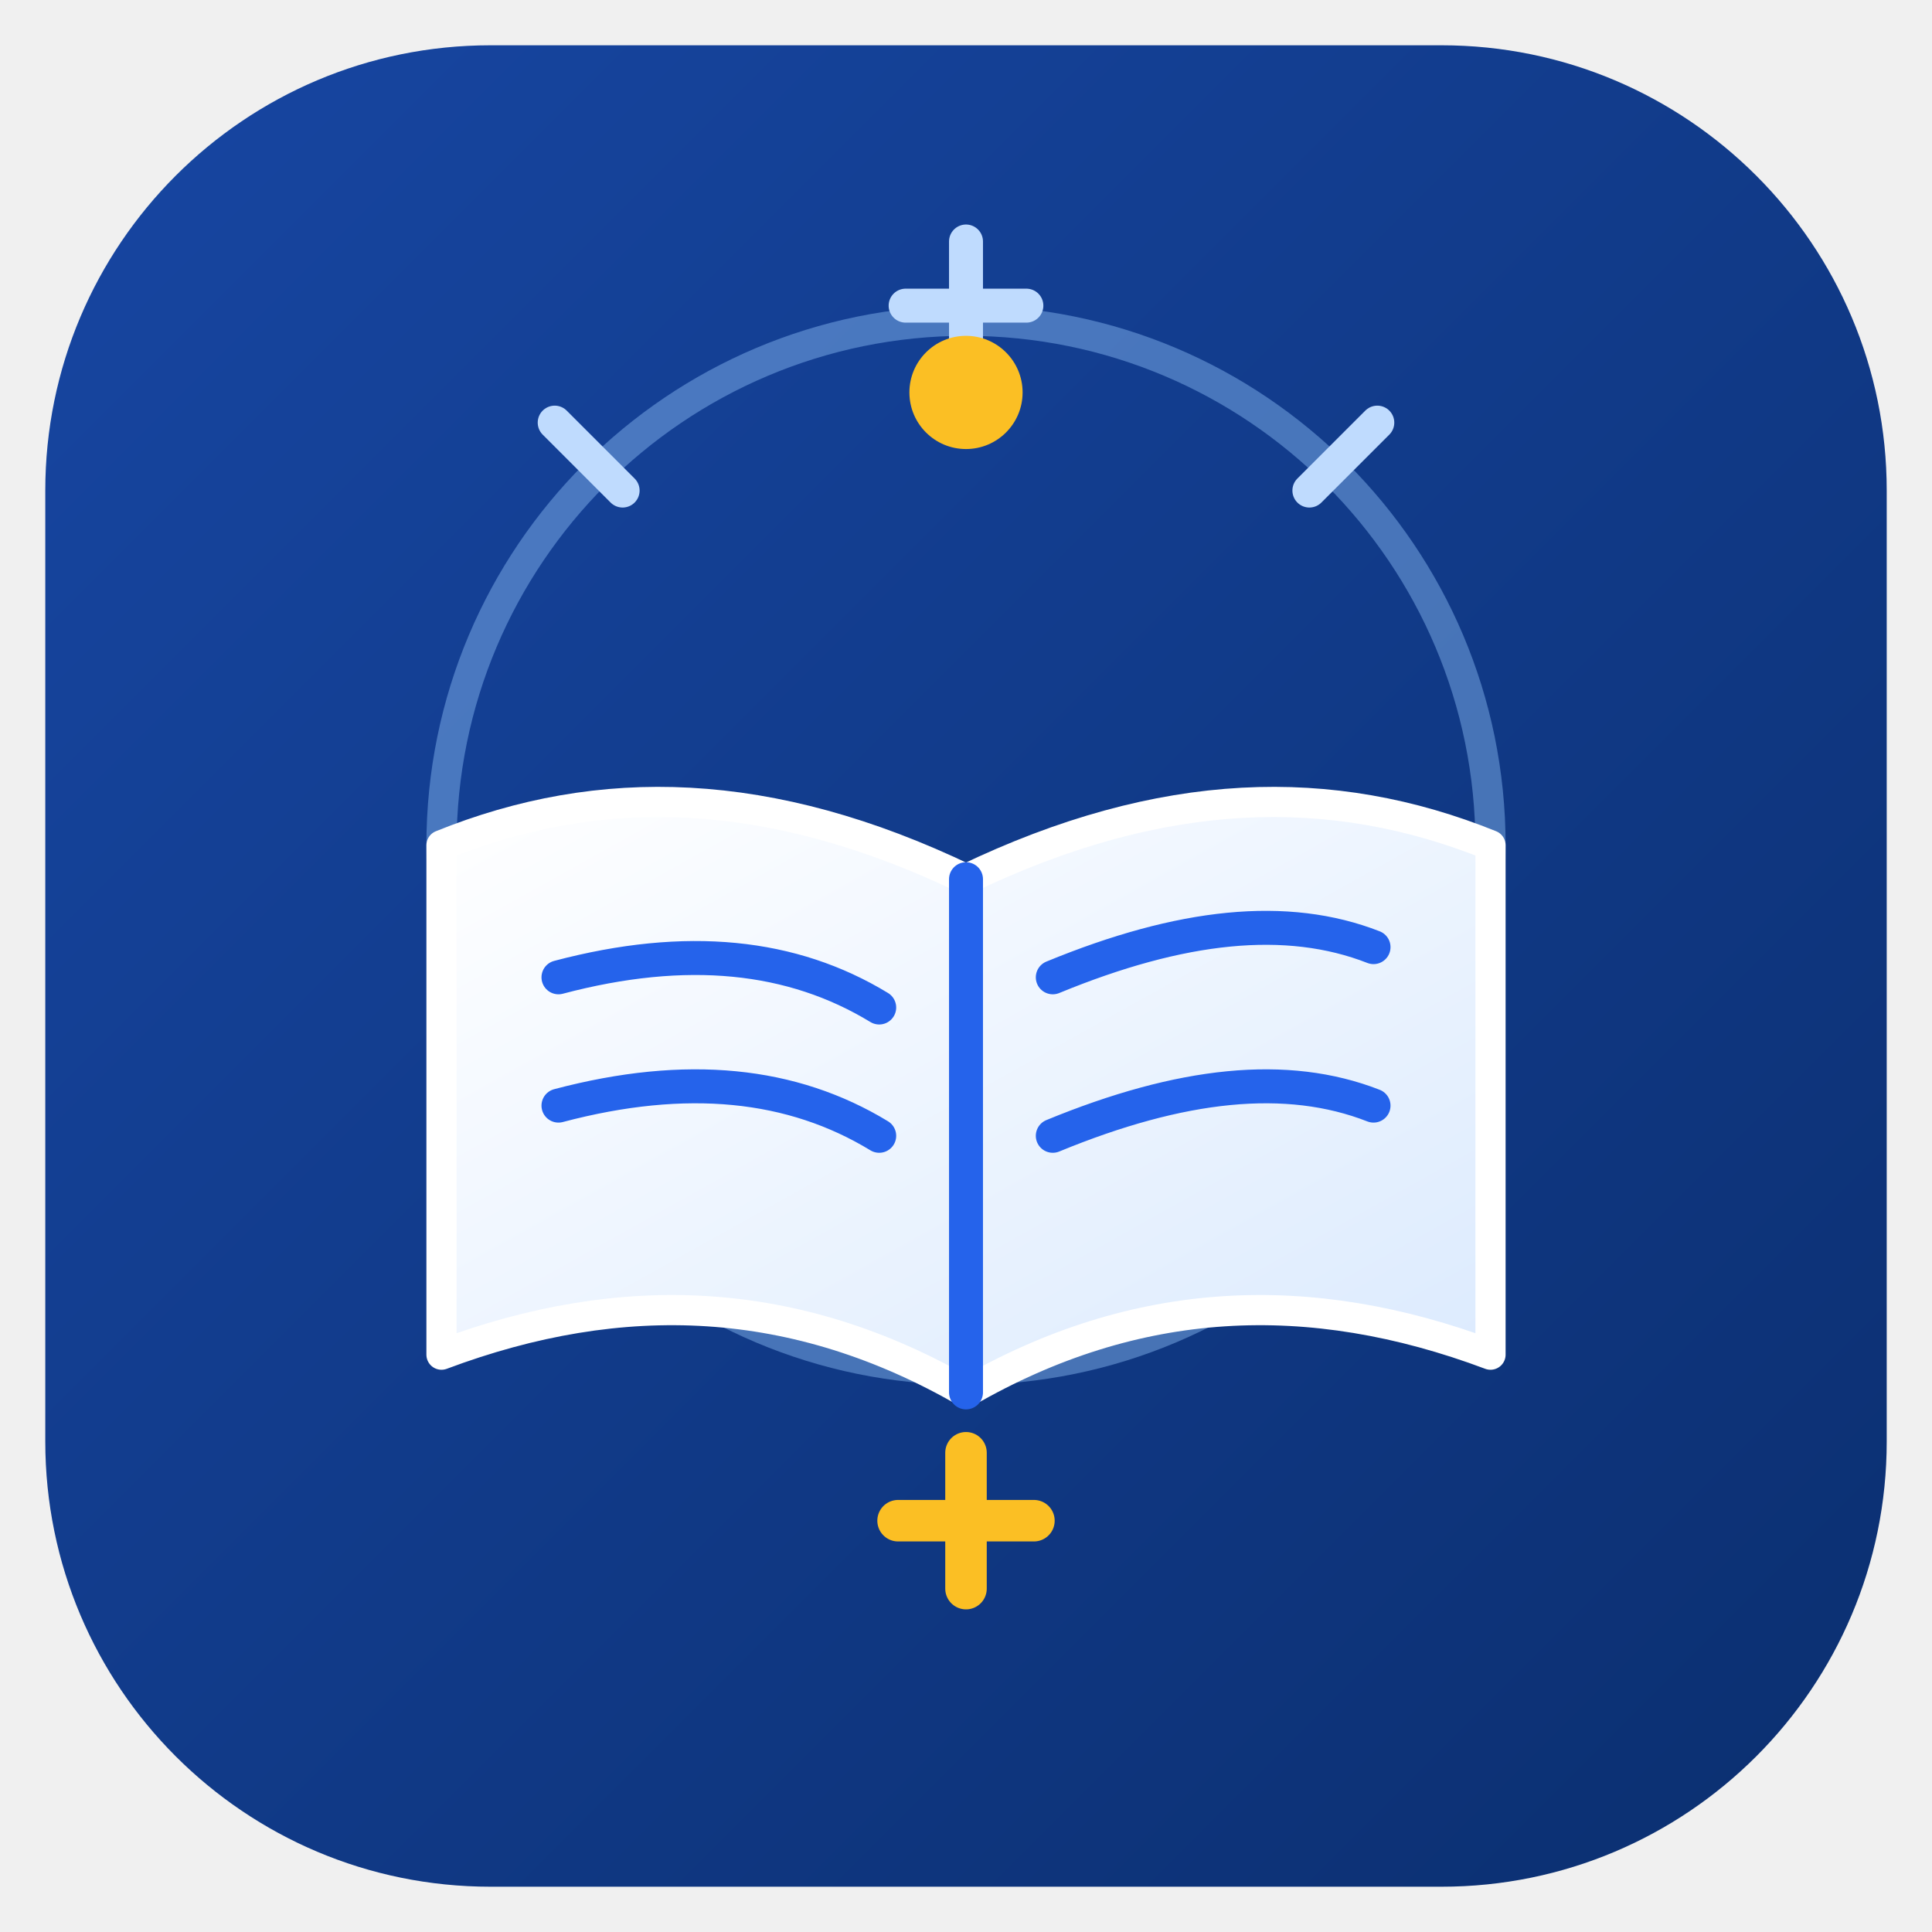
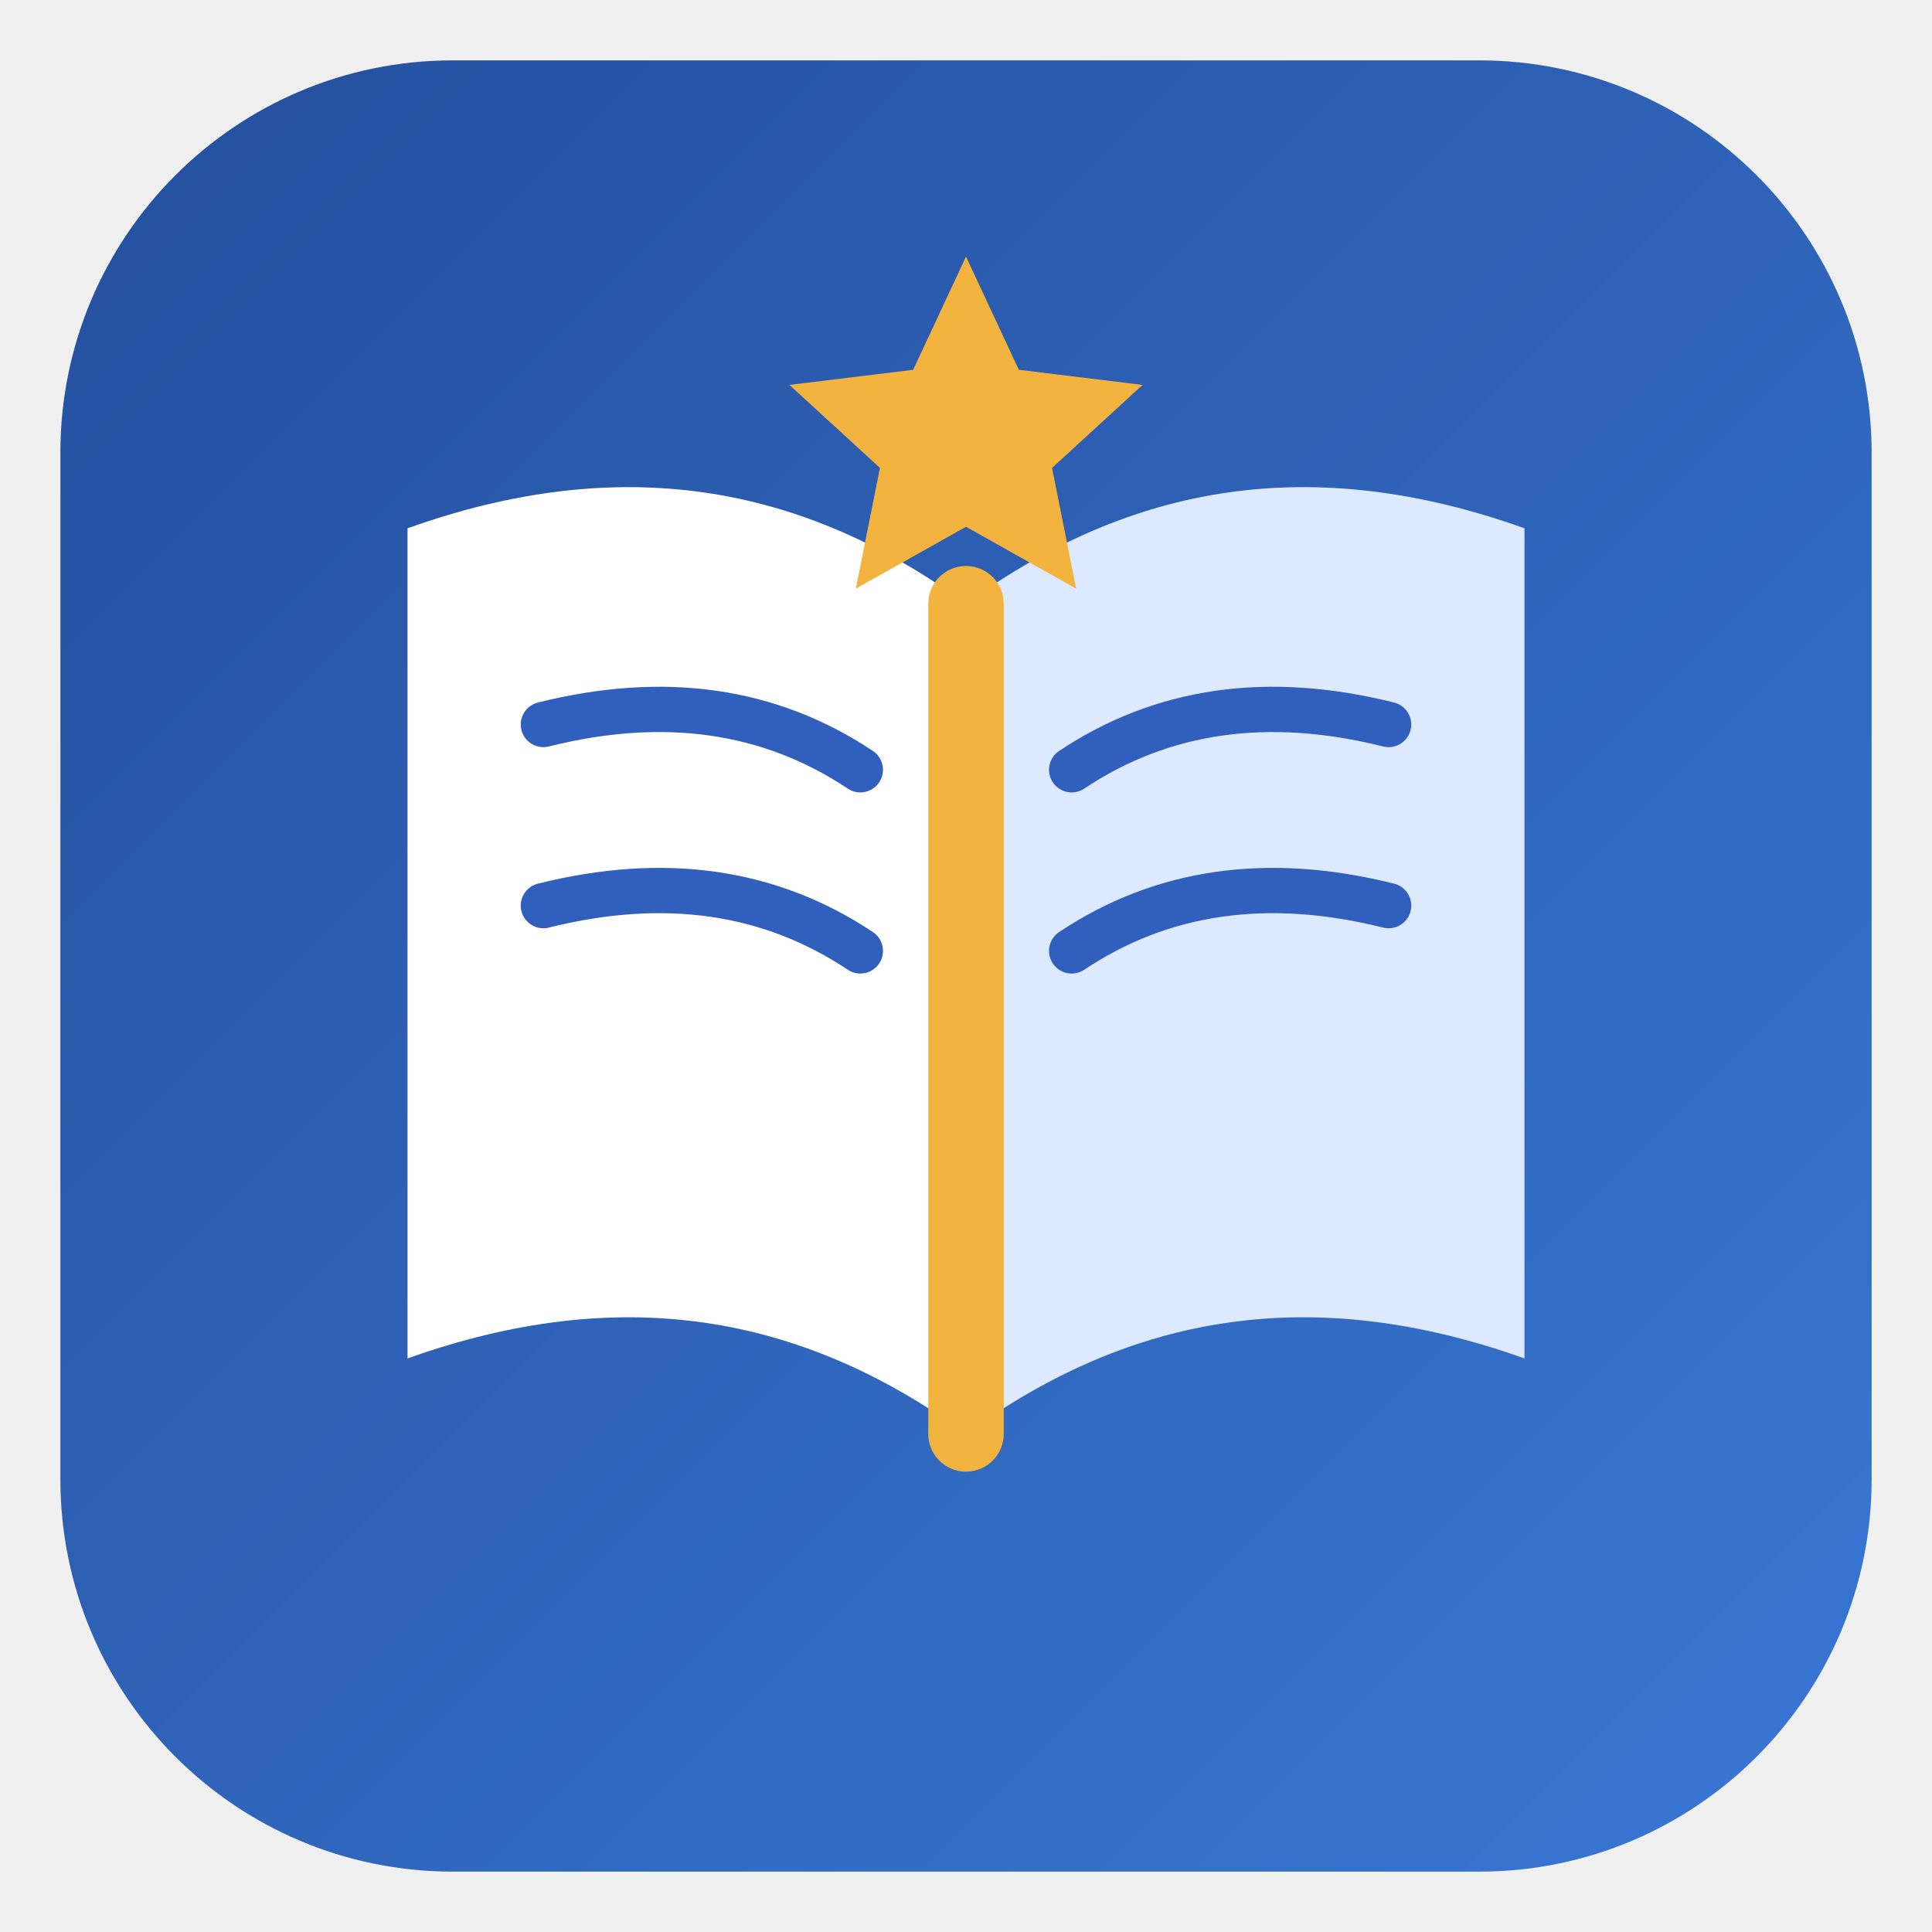
- <svg xmlns="http://www.w3.org/2000/svg" width="512" height="512" viewBox="0 0 512 512" role="img" aria-label="Factpedia">
+ <svg xmlns="http://www.w3.org/2000/svg" width="64" height="64" viewBox="0 0 128 128" role="img" aria-label="Factpedia">
  <defs>
-     <linearGradient id="bg" x1="0" y1="0" x2="1" y2="1">
-       <stop offset="0" stop-color="#1746a2" />
-       <stop offset="1" stop-color="#0b2f70" />
-     </linearGradient>
-     <linearGradient id="page" x1="0" y1="0" x2="1" y2="1">
-       <stop offset="0" stop-color="#fff" />
-       <stop offset="1" stop-color="#dbeafe" />
+     <linearGradient id="g" x1="0" y1="0" x2="1" y2="1">
+       <stop stop-color="#244f9d" />
+       <stop offset="1" stop-color="#3977d5" />
    </linearGradient>
  </defs>
-   <rect x="12" y="12" width="488" height="488" rx="118" fill="url(#bg)" />
-   <circle cx="256" cy="224" r="139" fill="none" stroke="#93c5fd" stroke-width="8" opacity=".42" />
-   <path d="M117 224c42-17 87-16 139 9 52-25 97-26 139-9v135c-48-18-94-16-139 10-45-26-91-28-139-10z" fill="url(#page)" stroke="#fff" stroke-width="8" stroke-linejoin="round" />
-   <path d="M256 233v136M148 259c34-9 62-6 85 8m-85 26c34-9 62-6 85 8m46-42c34-14 62-17 85-8m-85 50c34-14 62-17 85-8" fill="none" stroke="#2563eb" stroke-width="9" stroke-linecap="round" />
-   <path d="M256 64v33m-16-16h32M365 112l-18 18m-182 0-18-18" stroke="#bfdbfe" stroke-width="9" stroke-linecap="round" />
-   <circle cx="256" cy="104" r="15" fill="#fbbf24" />
-   <path d="M256 385v36m-18-18h36" stroke="#fbbf24" stroke-width="11" stroke-linecap="round" />
+   <rect x="4" y="4" width="120" height="120" rx="26" fill="url(#g)" />
+   <path d="M27 35c14-5 26-3 37 5v55c-11-8-23-10-37-5z" fill="#fff" />
+   <path d="M101 35c-14-5-26-3-37 5v55c11-8 23-10 37-5z" fill="#dce9ff" />
+   <path d="M64 40v55" stroke="#f3b43f" stroke-width="5" stroke-linecap="round" />
+   <path d="M36 48c8-2 15-1 21 3M36 60c8-2 15-1 21 3M92 48c-8-2-15-1-21 3M92 60c-8-2-15-1-21 3" fill="none" stroke="#315fbd" stroke-width="3" stroke-linecap="round" />
+   <path d="m64 17 3.5 7.5 8.2 1-6 5.5 1.6 8-7.3-4.1-7.3 4.1 1.6-8-6-5.5 8.2-1z" fill="#f3b43f" />
</svg>
